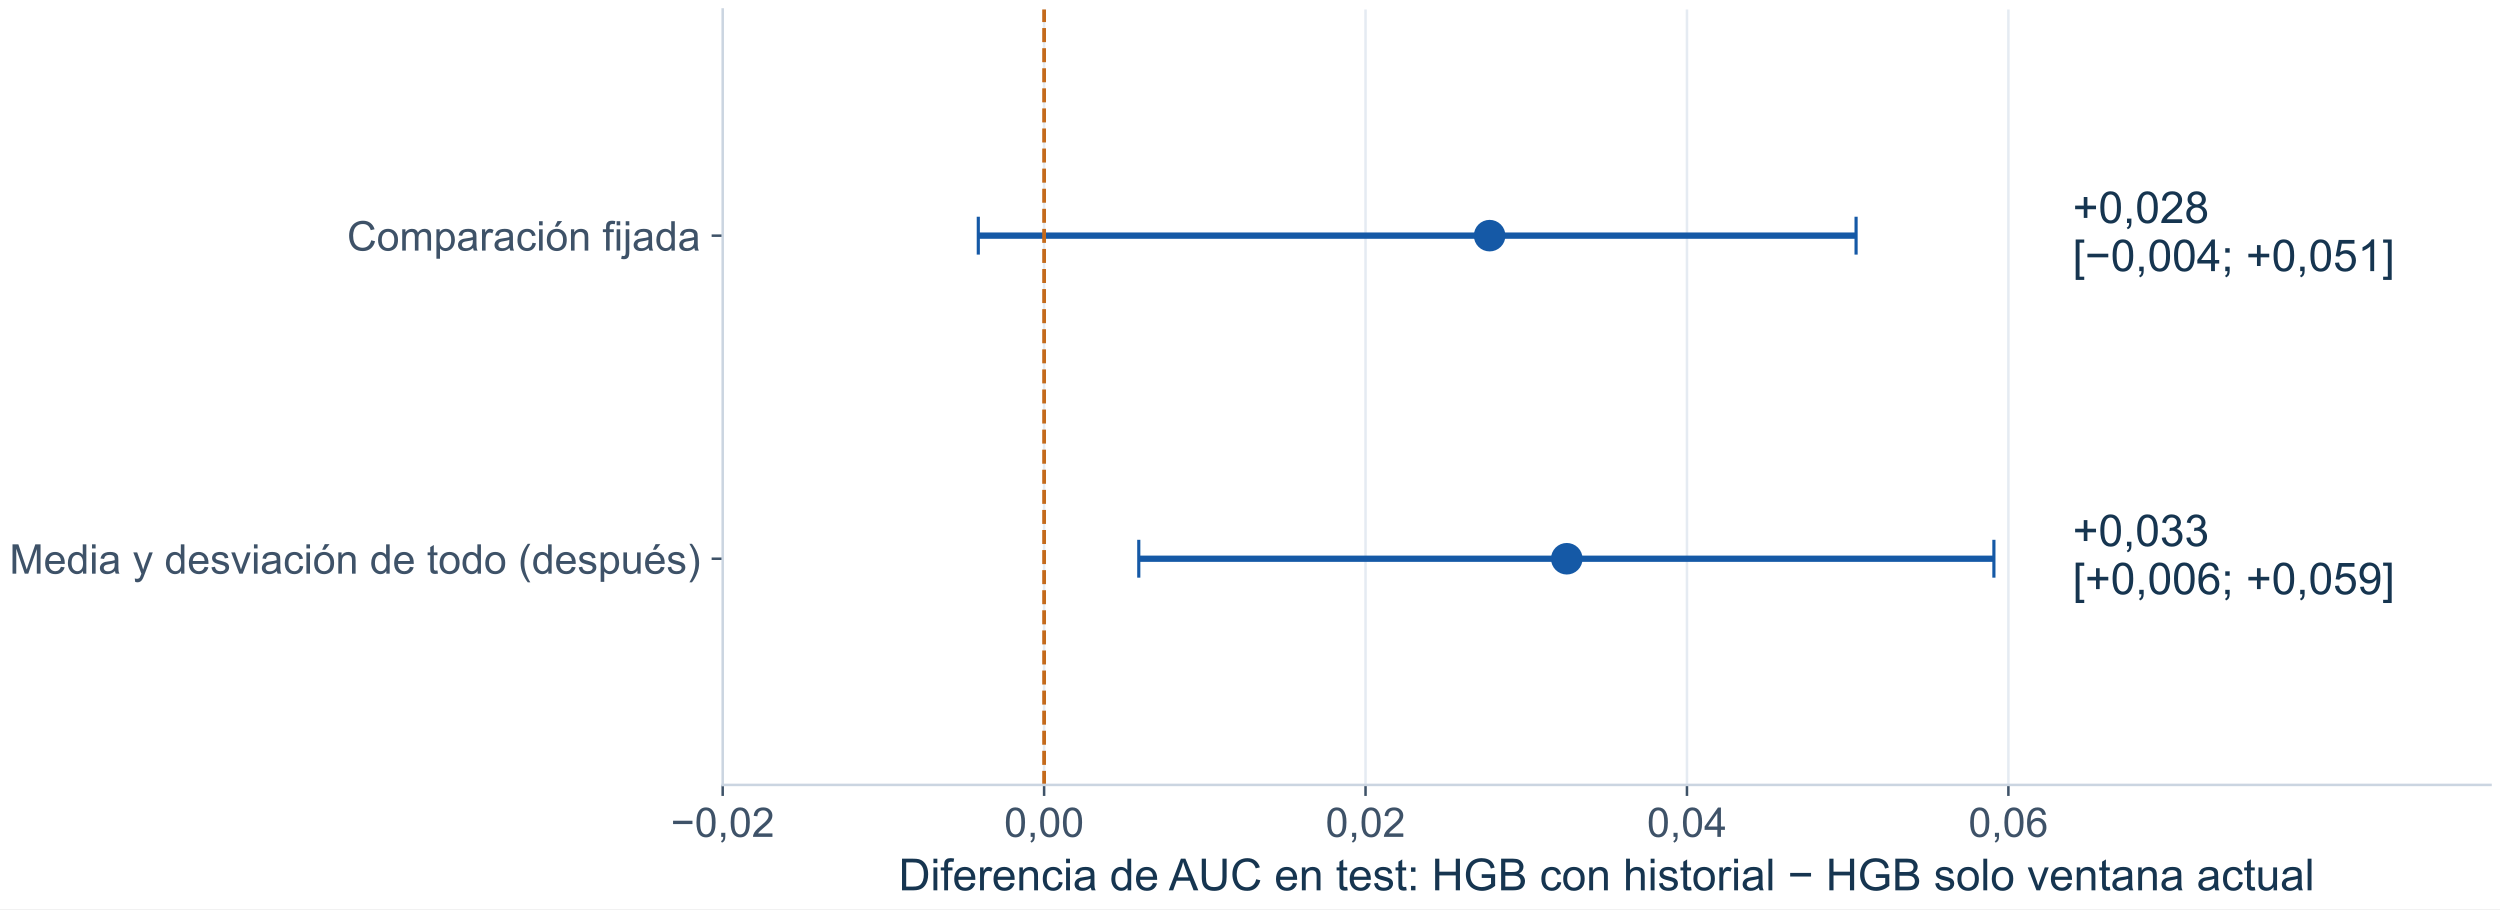
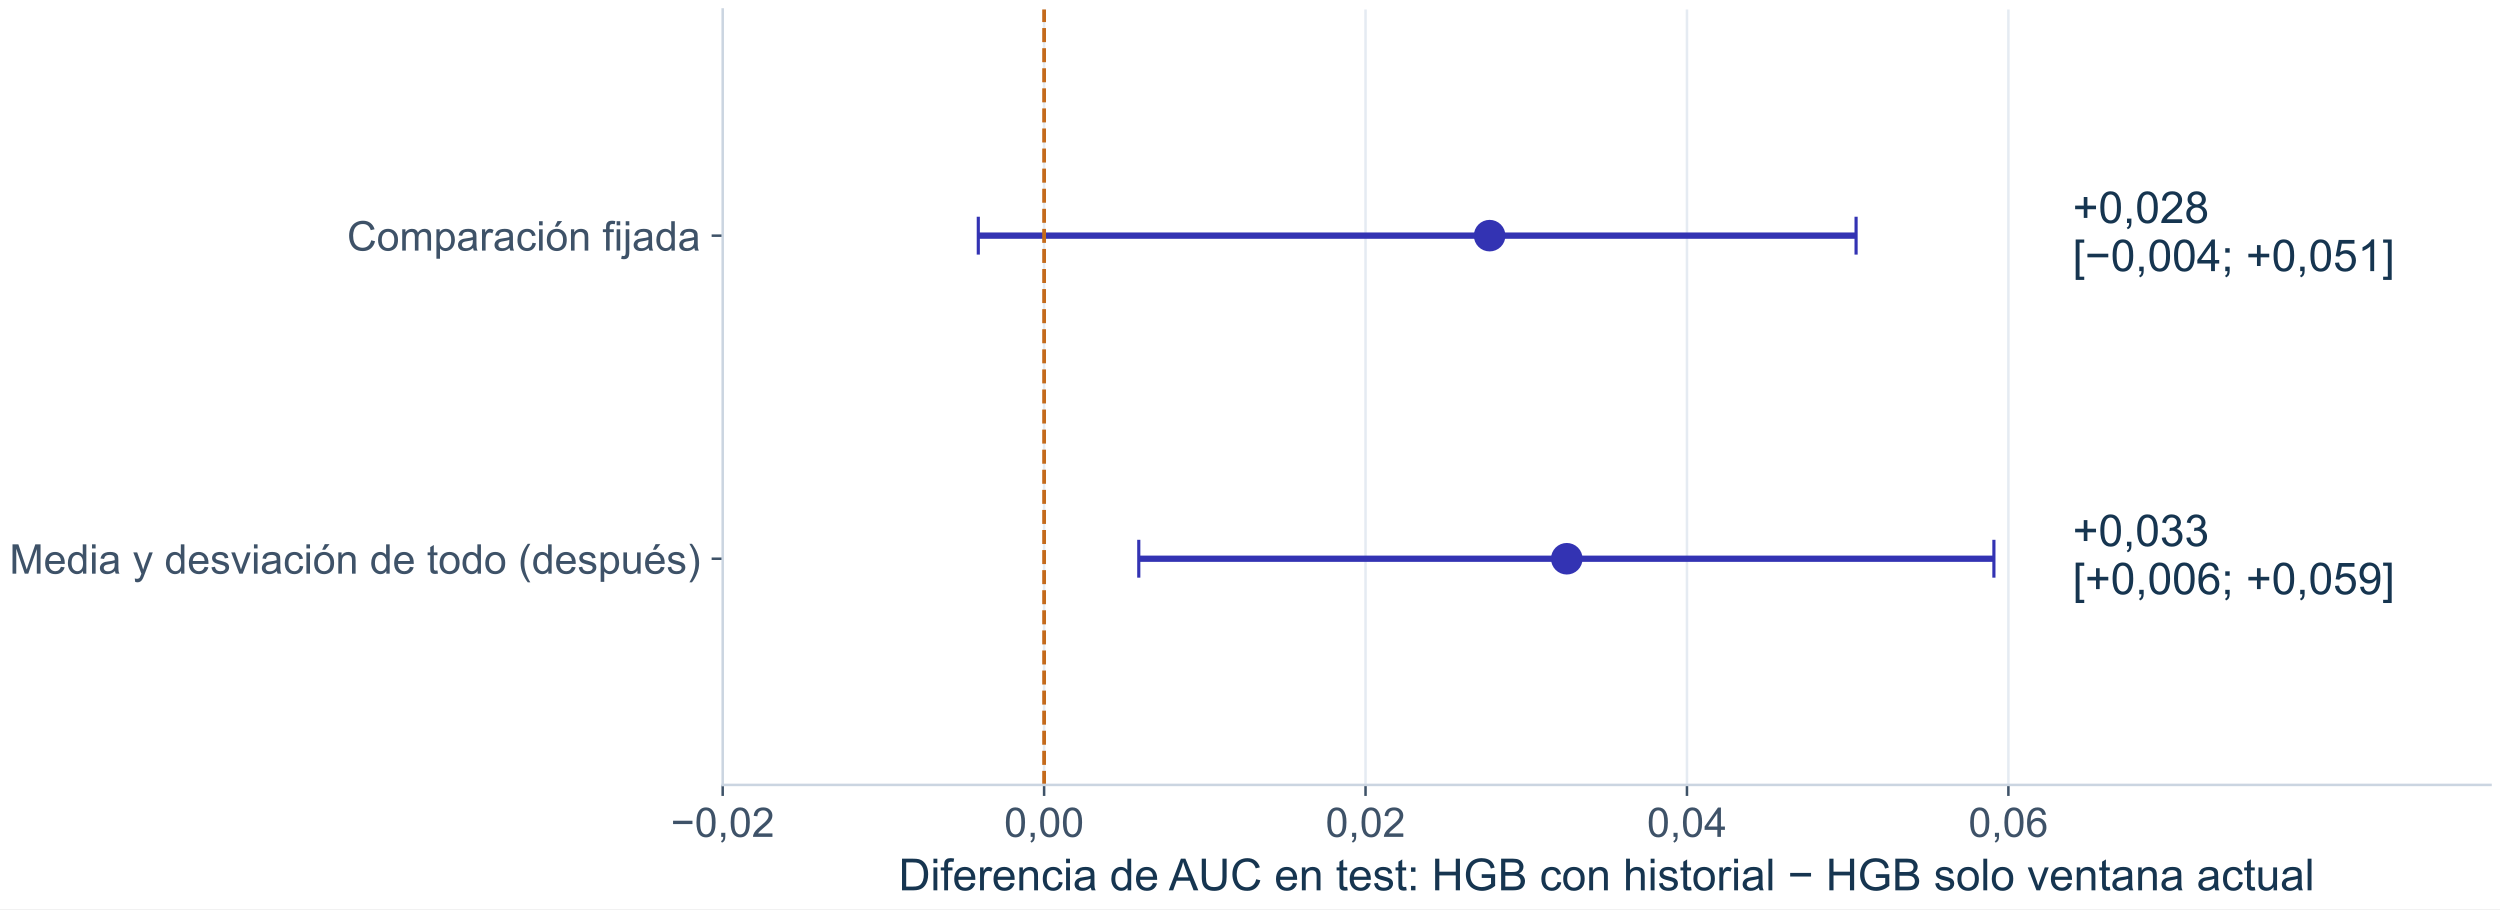
<svg xmlns="http://www.w3.org/2000/svg" xmlns:xlink="http://www.w3.org/1999/xlink" width="792pt" height="288pt" viewBox="0 0 792 288" version="1.1">
  <defs>
    <style type="text/css">*{stroke-linejoin: round; stroke-linecap: butt}</style>
  </defs>
  <g id="figure_1">
    <g id="patch_1">
      <path d="M 0 288  L 792 288  L 792 0  L 0 0  z " style="fill: #ffffff" />
    </g>
    <g id="axes_1">
      <g id="patch_2">
        <path d="M 228.947 248.661  L 789 248.661  L 789 3  L 228.947 3  z " style="fill: #ffffff" />
      </g>
      <g id="matplotlib.axis_1">
        <g id="xtick_1">
          <g id="line2d_1">
-             <path d="M 228.947 248.661  L 228.947 3  " clip-path="url(#p6adef23f47)" style="fill: none; stroke: #e5ebf2; stroke-width: 0.8; stroke-linecap: square" />
+             <path d="M 228.947 248.661  L 228.947 3  " clip-path="url(#pc655a74609)" style="fill: none; stroke: #e5ebf2; stroke-width: 0.8; stroke-linecap: square" />
          </g>
          <g id="line2d_2">
            <defs>
-               <path id="mb007b97bc9" d="M 0 0  L 0 3.5  " style="stroke: #3e5268; stroke-width: 0.8" />
+               <path id="m4b68ebb70e" d="M 0 0  L 0 3.5  " style="stroke: #3e5268; stroke-width: 0.8" />
            </defs>
            <g>
-               <use xlink:href="#mb007b97bc9" x="228.947" y="248.661" style="fill: #3e5268; stroke: #3e5268; stroke-width: 0.8" />
+               <use xlink:href="#m4b68ebb70e" x="228.947" y="248.661" style="fill: #3e5268; stroke: #3e5268; stroke-width: 0.8" />
            </g>
          </g>
          <g id="text_1">
            <g style="fill: #3e5268" transform="translate(212.5006 265.1252) scale(0.13 -0.13)">
              <defs>
                <path id="ArialMT-ed" d="M 3381 1997  L 356 1997  L 356 2522  L 3381 2522  L 3381 1997  z " transform="scale(0.015625)" />
                <path id="ArialMT-13" d="M 266 2259  Q 266 3072 433 3567  Q 600 4063 929 4331  Q 1259 4600 1759 4600  Q 2128 4600 2406 4451  Q 2684 4303 2865 4023  Q 3047 3744 3150 3342  Q 3253 2941 3253 2259  Q 3253 1453 3087 958  Q 2922 463 2592 192  Q 2263 -78 1759 -78  Q 1097 -78 719 397  Q 266 969 266 2259  z M 844 2259  Q 844 1131 1108 757  Q 1372 384 1759 384  Q 2147 384 2411 759  Q 2675 1134 2675 2259  Q 2675 3391 2411 3762  Q 2147 4134 1753 4134  Q 1366 4134 1134 3806  Q 844 3388 844 2259  z " transform="scale(0.015625)" />
                <path id="ArialMT-f" d="M 569 0  L 569 641  L 1209 641  L 1209 0  Q 1209 -353 1084 -570  Q 959 -788 688 -906  L 531 -666  Q 709 -588 793 -436  Q 878 -284 888 0  L 569 0  z " transform="scale(0.015625)" />
                <path id="ArialMT-15" d="M 3222 541  L 3222 0  L 194 0  Q 188 203 259 391  Q 375 700 629 1000  Q 884 1300 1366 1694  Q 2113 2306 2375 2664  Q 2638 3022 2638 3341  Q 2638 3675 2398 3904  Q 2159 4134 1775 4134  Q 1369 4134 1125 3890  Q 881 3647 878 3216  L 300 3275  Q 359 3922 746 4261  Q 1134 4600 1788 4600  Q 2447 4600 2831 4234  Q 3216 3869 3216 3328  Q 3216 3053 3103 2787  Q 2991 2522 2730 2228  Q 2469 1934 1863 1422  Q 1356 997 1212 845  Q 1069 694 975 541  L 3222 541  z " transform="scale(0.015625)" />
              </defs>
              <use xlink:href="#ArialMT-ed" />
              <use xlink:href="#ArialMT-13" transform="translate(58.40625 0)" />
              <use xlink:href="#ArialMT-f" transform="translate(114.0156 0)" />
              <use xlink:href="#ArialMT-13" transform="translate(141.7969 0)" />
              <use xlink:href="#ArialMT-15" transform="translate(197.4062 0)" />
            </g>
          </g>
        </g>
        <g id="xtick_2">
          <g id="line2d_3">
-             <path d="M 330.774 248.661  L 330.774 3  " clip-path="url(#p6adef23f47)" style="fill: none; stroke: #e5ebf2; stroke-width: 0.8; stroke-linecap: square" />
+             <path d="M 330.774 248.661  L 330.774 3  " clip-path="url(#pc655a74609)" style="fill: none; stroke: #e5ebf2; stroke-width: 0.8; stroke-linecap: square" />
          </g>
          <g id="line2d_4">
            <g>
-               <use xlink:href="#mb007b97bc9" x="330.774" y="248.661" style="fill: #3e5268; stroke: #3e5268; stroke-width: 0.8" />
+               <use xlink:href="#m4b68ebb70e" x="330.774" y="248.661" style="fill: #3e5268; stroke: #3e5268; stroke-width: 0.8" />
            </g>
          </g>
          <g id="text_2">
            <g style="fill: #3e5268" transform="translate(318.1249 265.1252) scale(0.13 -0.13)">
              <use xlink:href="#ArialMT-13" />
              <use xlink:href="#ArialMT-f" transform="translate(55.60938 0)" />
              <use xlink:href="#ArialMT-13" transform="translate(83.39062 0)" />
              <use xlink:href="#ArialMT-13" transform="translate(139 0)" />
            </g>
          </g>
        </g>
        <g id="xtick_3">
          <g id="line2d_5">
-             <path d="M 432.602 248.661  L 432.602 3  " clip-path="url(#p6adef23f47)" style="fill: none; stroke: #e5ebf2; stroke-width: 0.8; stroke-linecap: square" />
+             <path d="M 432.602 248.661  L 432.602 3  " clip-path="url(#pc655a74609)" style="fill: none; stroke: #e5ebf2; stroke-width: 0.8; stroke-linecap: square" />
          </g>
          <g id="line2d_6">
            <g>
-               <use xlink:href="#mb007b97bc9" x="432.602" y="248.661" style="fill: #3e5268; stroke: #3e5268; stroke-width: 0.8" />
+               <use xlink:href="#m4b68ebb70e" x="432.602" y="248.661" style="fill: #3e5268; stroke: #3e5268; stroke-width: 0.8" />
            </g>
          </g>
          <g id="text_3">
            <g style="fill: #3e5268" transform="translate(419.9527 265.1252) scale(0.13 -0.13)">
              <use xlink:href="#ArialMT-13" />
              <use xlink:href="#ArialMT-f" transform="translate(55.60938 0)" />
              <use xlink:href="#ArialMT-13" transform="translate(83.39062 0)" />
              <use xlink:href="#ArialMT-15" transform="translate(139 0)" />
            </g>
          </g>
        </g>
        <g id="xtick_4">
          <g id="line2d_7">
-             <path d="M 534.43 248.661  L 534.43 3  " clip-path="url(#p6adef23f47)" style="fill: none; stroke: #e5ebf2; stroke-width: 0.8; stroke-linecap: square" />
+             <path d="M 534.43 248.661  L 534.43 3  " clip-path="url(#pc655a74609)" style="fill: none; stroke: #e5ebf2; stroke-width: 0.8; stroke-linecap: square" />
          </g>
          <g id="line2d_8">
            <g>
-               <use xlink:href="#mb007b97bc9" x="534.43" y="248.661" style="fill: #3e5268; stroke: #3e5268; stroke-width: 0.8" />
+               <use xlink:href="#m4b68ebb70e" x="534.43" y="248.661" style="fill: #3e5268; stroke: #3e5268; stroke-width: 0.8" />
            </g>
          </g>
          <g id="text_4">
            <g style="fill: #3e5268" transform="translate(521.7806 265.1252) scale(0.13 -0.13)">
              <defs>
                <path id="ArialMT-17" d="M 2069 0  L 2069 1097  L 81 1097  L 81 1613  L 2172 4581  L 2631 4581  L 2631 1613  L 3250 1613  L 3250 1097  L 2631 1097  L 2631 0  L 2069 0  z M 2069 1613  L 2069 3678  L 634 1613  L 2069 1613  z " transform="scale(0.015625)" />
              </defs>
              <use xlink:href="#ArialMT-13" />
              <use xlink:href="#ArialMT-f" transform="translate(55.60938 0)" />
              <use xlink:href="#ArialMT-13" transform="translate(83.39062 0)" />
              <use xlink:href="#ArialMT-17" transform="translate(139 0)" />
            </g>
          </g>
        </g>
        <g id="xtick_5">
          <g id="line2d_9">
-             <path d="M 636.258 248.661  L 636.258 3  " clip-path="url(#p6adef23f47)" style="fill: none; stroke: #e5ebf2; stroke-width: 0.8; stroke-linecap: square" />
+             <path d="M 636.258 248.661  L 636.258 3  " clip-path="url(#pc655a74609)" style="fill: none; stroke: #e5ebf2; stroke-width: 0.8; stroke-linecap: square" />
          </g>
          <g id="line2d_10">
            <g>
-               <use xlink:href="#mb007b97bc9" x="636.258" y="248.661" style="fill: #3e5268; stroke: #3e5268; stroke-width: 0.8" />
+               <use xlink:href="#m4b68ebb70e" x="636.258" y="248.661" style="fill: #3e5268; stroke: #3e5268; stroke-width: 0.8" />
            </g>
          </g>
          <g id="text_5">
            <g style="fill: #3e5268" transform="translate(623.6084 265.1252) scale(0.13 -0.13)">
              <defs>
                <path id="ArialMT-19" d="M 3184 3459  L 2625 3416  Q 2550 3747 2413 3897  Q 2184 4138 1850 4138  Q 1581 4138 1378 3988  Q 1113 3794 959 3422  Q 806 3050 800 2363  Q 1003 2672 1297 2822  Q 1591 2972 1913 2972  Q 2475 2972 2870 2558  Q 3266 2144 3266 1488  Q 3266 1056 3080 686  Q 2894 316 2569 119  Q 2244 -78 1831 -78  Q 1128 -78 684 439  Q 241 956 241 2144  Q 241 3472 731 4075  Q 1159 4600 1884 4600  Q 2425 4600 2770 4297  Q 3116 3994 3184 3459  z M 888 1484  Q 888 1194 1011 928  Q 1134 663 1356 523  Q 1578 384 1822 384  Q 2178 384 2434 671  Q 2691 959 2691 1453  Q 2691 1928 2437 2201  Q 2184 2475 1800 2475  Q 1419 2475 1153 2201  Q 888 1928 888 1484  z " transform="scale(0.015625)" />
              </defs>
              <use xlink:href="#ArialMT-13" />
              <use xlink:href="#ArialMT-f" transform="translate(55.60938 0)" />
              <use xlink:href="#ArialMT-13" transform="translate(83.39062 0)" />
              <use xlink:href="#ArialMT-19" transform="translate(139 0)" />
            </g>
          </g>
        </g>
        <g id="text_6">
          <g style="fill: #163550" transform="translate(284.6757 282.0535) scale(0.14 -0.14)">
            <defs>
              <path id="ArialMT-27" d="M 494 0  L 494 4581  L 2072 4581  Q 2606 4581 2888 4516  Q 3281 4425 3559 4188  Q 3922 3881 4101 3404  Q 4281 2928 4281 2316  Q 4281 1794 4159 1391  Q 4038 988 3847 723  Q 3656 459 3429 307  Q 3203 156 2883 78  Q 2563 0 2147 0  L 494 0  z M 1100 541  L 2078 541  Q 2531 541 2789 625  Q 3047 709 3200 863  Q 3416 1078 3536 1442  Q 3656 1806 3656 2325  Q 3656 3044 3420 3430  Q 3184 3816 2847 3947  Q 2603 4041 2063 4041  L 1100 4041  L 1100 541  z " transform="scale(0.015625)" />
              <path id="ArialMT-4c" d="M 425 3934  L 425 4581  L 988 4581  L 988 3934  L 425 3934  z M 425 0  L 425 3319  L 988 3319  L 988 0  L 425 0  z " transform="scale(0.015625)" />
              <path id="ArialMT-49" d="M 556 0  L 556 2881  L 59 2881  L 59 3319  L 556 3319  L 556 3672  Q 556 4006 616 4169  Q 697 4388 901 4523  Q 1106 4659 1475 4659  Q 1713 4659 2000 4603  L 1916 4113  Q 1741 4144 1584 4144  Q 1328 4144 1222 4034  Q 1116 3925 1116 3625  L 1116 3319  L 1763 3319  L 1763 2881  L 1116 2881  L 1116 0  L 556 0  z " transform="scale(0.015625)" />
              <path id="ArialMT-48" d="M 2694 1069  L 3275 997  Q 3138 488 2766 206  Q 2394 -75 1816 -75  Q 1088 -75 661 373  Q 234 822 234 1631  Q 234 2469 665 2931  Q 1097 3394 1784 3394  Q 2450 3394 2872 2941  Q 3294 2488 3294 1666  Q 3294 1616 3291 1516  L 816 1516  Q 847 969 1125 678  Q 1403 388 1819 388  Q 2128 388 2347 550  Q 2566 713 2694 1069  z M 847 1978  L 2700 1978  Q 2663 2397 2488 2606  Q 2219 2931 1791 2931  Q 1403 2931 1139 2672  Q 875 2413 847 1978  z " transform="scale(0.015625)" />
              <path id="ArialMT-55" d="M 416 0  L 416 3319  L 922 3319  L 922 2816  Q 1116 3169 1280 3281  Q 1444 3394 1641 3394  Q 1925 3394 2219 3213  L 2025 2691  Q 1819 2813 1613 2813  Q 1428 2813 1281 2702  Q 1134 2591 1072 2394  Q 978 2094 978 1738  L 978 0  L 416 0  z " transform="scale(0.015625)" />
              <path id="ArialMT-51" d="M 422 0  L 422 3319  L 928 3319  L 928 2847  Q 1294 3394 1984 3394  Q 2284 3394 2536 3286  Q 2788 3178 2913 3003  Q 3038 2828 3088 2588  Q 3119 2431 3119 2041  L 3119 0  L 2556 0  L 2556 2019  Q 2556 2363 2490 2533  Q 2425 2703 2258 2804  Q 2091 2906 1866 2906  Q 1506 2906 1245 2678  Q 984 2450 984 1813  L 984 0  L 422 0  z " transform="scale(0.015625)" />
              <path id="ArialMT-46" d="M 2588 1216  L 3141 1144  Q 3050 572 2676 248  Q 2303 -75 1759 -75  Q 1078 -75 664 370  Q 250 816 250 1647  Q 250 2184 428 2587  Q 606 2991 970 3192  Q 1334 3394 1763 3394  Q 2303 3394 2647 3120  Q 2991 2847 3088 2344  L 2541 2259  Q 2463 2594 2264 2762  Q 2066 2931 1784 2931  Q 1359 2931 1093 2626  Q 828 2322 828 1663  Q 828 994 1084 691  Q 1341 388 1753 388  Q 2084 388 2306 591  Q 2528 794 2588 1216  z " transform="scale(0.015625)" />
              <path id="ArialMT-44" d="M 2588 409  Q 2275 144 1986 34  Q 1697 -75 1366 -75  Q 819 -75 525 192  Q 231 459 231 875  Q 231 1119 342 1320  Q 453 1522 633 1644  Q 813 1766 1038 1828  Q 1203 1872 1538 1913  Q 2219 1994 2541 2106  Q 2544 2222 2544 2253  Q 2544 2597 2384 2738  Q 2169 2928 1744 2928  Q 1347 2928 1158 2789  Q 969 2650 878 2297  L 328 2372  Q 403 2725 575 2942  Q 747 3159 1072 3276  Q 1397 3394 1825 3394  Q 2250 3394 2515 3294  Q 2781 3194 2906 3042  Q 3031 2891 3081 2659  Q 3109 2516 3109 2141  L 3109 1391  Q 3109 606 3145 398  Q 3181 191 3288 0  L 2700 0  Q 2613 175 2588 409  z M 2541 1666  Q 2234 1541 1622 1453  Q 1275 1403 1131 1340  Q 988 1278 909 1158  Q 831 1038 831 891  Q 831 666 1001 516  Q 1172 366 1500 366  Q 1825 366 2078 508  Q 2331 650 2450 897  Q 2541 1088 2541 1459  L 2541 1666  z " transform="scale(0.015625)" />
              <path id="ArialMT-3" transform="scale(0.015625)" />
              <path id="ArialMT-47" d="M 2575 0  L 2575 419  Q 2259 -75 1647 -75  Q 1250 -75 917 144  Q 584 363 401 755  Q 219 1147 219 1656  Q 219 2153 384 2558  Q 550 2963 881 3178  Q 1213 3394 1622 3394  Q 1922 3394 2156 3267  Q 2391 3141 2538 2938  L 2538 4581  L 3097 4581  L 3097 0  L 2575 0  z M 797 1656  Q 797 1019 1065 703  Q 1334 388 1700 388  Q 2069 388 2326 689  Q 2584 991 2584 1609  Q 2584 2291 2321 2609  Q 2059 2928 1675 2928  Q 1300 2928 1048 2622  Q 797 2316 797 1656  z " transform="scale(0.015625)" />
              <path id="ArialMT-24" d="M -9 0  L 1750 4581  L 2403 4581  L 4278 0  L 3588 0  L 3053 1388  L 1138 1388  L 634 0  L -9 0  z M 1313 1881  L 2866 1881  L 2388 3150  Q 2169 3728 2063 4100  Q 1975 3659 1816 3225  L 1313 1881  z " transform="scale(0.015625)" />
              <path id="ArialMT-38" d="M 3500 4581  L 4106 4581  L 4106 1934  Q 4106 1244 3950 837  Q 3794 431 3386 176  Q 2978 -78 2316 -78  Q 1672 -78 1262 144  Q 853 366 678 786  Q 503 1206 503 1934  L 503 4581  L 1109 4581  L 1109 1938  Q 1109 1341 1220 1058  Q 1331 775 1601 622  Q 1872 469 2263 469  Q 2931 469 3215 772  Q 3500 1075 3500 1938  L 3500 4581  z " transform="scale(0.015625)" />
              <path id="ArialMT-26" d="M 3763 1606  L 4369 1453  Q 4178 706 3683 314  Q 3188 -78 2472 -78  Q 1731 -78 1267 223  Q 803 525 561 1097  Q 319 1669 319 2325  Q 319 3041 592 3573  Q 866 4106 1370 4382  Q 1875 4659 2481 4659  Q 3169 4659 3637 4309  Q 4106 3959 4291 3325  L 3694 3184  Q 3534 3684 3231 3912  Q 2928 4141 2469 4141  Q 1941 4141 1586 3887  Q 1231 3634 1087 3207  Q 944 2781 944 2328  Q 944 1744 1114 1308  Q 1284 872 1643 656  Q 2003 441 2422 441  Q 2931 441 3284 734  Q 3638 1028 3763 1606  z " transform="scale(0.015625)" />
              <path id="ArialMT-57" d="M 1650 503  L 1731 6  Q 1494 -44 1306 -44  Q 1000 -44 831 53  Q 663 150 594 308  Q 525 466 525 972  L 525 2881  L 113 2881  L 113 3319  L 525 3319  L 525 4141  L 1084 4478  L 1084 3319  L 1650 3319  L 1650 2881  L 1084 2881  L 1084 941  Q 1084 700 1114 631  Q 1144 563 1211 522  Q 1278 481 1403 481  Q 1497 481 1650 503  z " transform="scale(0.015625)" />
              <path id="ArialMT-56" d="M 197 991  L 753 1078  Q 800 744 1014 566  Q 1228 388 1613 388  Q 2000 388 2187 545  Q 2375 703 2375 916  Q 2375 1106 2209 1216  Q 2094 1291 1634 1406  Q 1016 1563 777 1677  Q 538 1791 414 1992  Q 291 2194 291 2438  Q 291 2659 392 2848  Q 494 3038 669 3163  Q 800 3259 1026 3326  Q 1253 3394 1513 3394  Q 1903 3394 2198 3281  Q 2494 3169 2634 2976  Q 2775 2784 2828 2463  L 2278 2388  Q 2241 2644 2061 2787  Q 1881 2931 1553 2931  Q 1166 2931 1000 2803  Q 834 2675 834 2503  Q 834 2394 903 2306  Q 972 2216 1119 2156  Q 1203 2125 1616 2013  Q 2213 1853 2448 1751  Q 2684 1650 2818 1456  Q 2953 1263 2953 975  Q 2953 694 2789 445  Q 2625 197 2315 61  Q 2006 -75 1616 -75  Q 969 -75 630 194  Q 291 463 197 991  z " transform="scale(0.015625)" />
              <path id="ArialMT-1d" d="M 578 2678  L 578 3319  L 1219 3319  L 1219 2678  L 578 2678  z M 578 0  L 578 641  L 1219 641  L 1219 0  L 578 0  z " transform="scale(0.015625)" />
              <path id="ArialMT-2b" d="M 513 0  L 513 4581  L 1119 4581  L 1119 2700  L 3500 2700  L 3500 4581  L 4106 4581  L 4106 0  L 3500 0  L 3500 2159  L 1119 2159  L 1119 0  L 513 0  z " transform="scale(0.015625)" />
              <path id="ArialMT-2a" d="M 2638 1797  L 2638 2334  L 4578 2338  L 4578 638  Q 4131 281 3656 101  Q 3181 -78 2681 -78  Q 2006 -78 1454 211  Q 903 500 622 1047  Q 341 1594 341 2269  Q 341 2938 620 3517  Q 900 4097 1425 4378  Q 1950 4659 2634 4659  Q 3131 4659 3532 4498  Q 3934 4338 4162 4050  Q 4391 3763 4509 3300  L 3963 3150  Q 3859 3500 3706 3700  Q 3553 3900 3268 4020  Q 2984 4141 2638 4141  Q 2222 4141 1919 4014  Q 1616 3888 1430 3681  Q 1244 3475 1141 3228  Q 966 2803 966 2306  Q 966 1694 1177 1281  Q 1388 869 1791 669  Q 2194 469 2647 469  Q 3041 469 3416 620  Q 3791 772 3984 944  L 3984 1797  L 2638 1797  z " transform="scale(0.015625)" />
              <path id="ArialMT-25" d="M 469 0  L 469 4581  L 2188 4581  Q 2713 4581 3030 4442  Q 3347 4303 3526 4014  Q 3706 3725 3706 3409  Q 3706 3116 3547 2856  Q 3388 2597 3066 2438  Q 3481 2316 3704 2022  Q 3928 1728 3928 1328  Q 3928 1006 3792 729  Q 3656 453 3456 303  Q 3256 153 2954 76  Q 2653 0 2216 0  L 469 0  z M 1075 2656  L 2066 2656  Q 2469 2656 2644 2709  Q 2875 2778 2992 2937  Q 3109 3097 3109 3338  Q 3109 3566 3000 3739  Q 2891 3913 2687 3977  Q 2484 4041 1991 4041  L 1075 4041  L 1075 2656  z M 1075 541  L 2216 541  Q 2509 541 2628 563  Q 2838 600 2978 687  Q 3119 775 3209 942  Q 3300 1109 3300 1328  Q 3300 1584 3169 1773  Q 3038 1963 2805 2039  Q 2572 2116 2134 2116  L 1075 2116  L 1075 541  z " transform="scale(0.015625)" />
              <path id="ArialMT-52" d="M 213 1659  Q 213 2581 725 3025  Q 1153 3394 1769 3394  Q 2453 3394 2887 2945  Q 3322 2497 3322 1706  Q 3322 1066 3130 698  Q 2938 331 2570 128  Q 2203 -75 1769 -75  Q 1072 -75 642 372  Q 213 819 213 1659  z M 791 1659  Q 791 1022 1069 705  Q 1347 388 1769 388  Q 2188 388 2466 706  Q 2744 1025 2744 1678  Q 2744 2294 2464 2611  Q 2184 2928 1769 2928  Q 1347 2928 1069 2612  Q 791 2297 791 1659  z " transform="scale(0.015625)" />
              <path id="ArialMT-4b" d="M 422 0  L 422 4581  L 984 4581  L 984 2938  Q 1378 3394 1978 3394  Q 2347 3394 2619 3248  Q 2891 3103 3008 2847  Q 3125 2591 3125 2103  L 3125 0  L 2563 0  L 2563 2103  Q 2563 2525 2380 2717  Q 2197 2909 1863 2909  Q 1613 2909 1392 2779  Q 1172 2650 1078 2428  Q 984 2206 984 1816  L 984 0  L 422 0  z " transform="scale(0.015625)" />
              <path id="ArialMT-4f" d="M 409 0  L 409 4581  L 972 4581  L 972 0  L 409 0  z " transform="scale(0.015625)" />
              <path id="ArialMT-59" d="M 1344 0  L 81 3319  L 675 3319  L 1388 1331  Q 1503 1009 1600 663  Q 1675 925 1809 1294  L 2547 3319  L 3125 3319  L 1869 0  L 1344 0  z " transform="scale(0.015625)" />
              <path id="ArialMT-58" d="M 2597 0  L 2597 488  Q 2209 -75 1544 -75  Q 1250 -75 995 37  Q 741 150 617 320  Q 494 491 444 738  Q 409 903 409 1263  L 409 3319  L 972 3319  L 972 1478  Q 972 1038 1006 884  Q 1059 663 1231 536  Q 1403 409 1656 409  Q 1909 409 2131 539  Q 2353 669 2445 892  Q 2538 1116 2538 1541  L 2538 3319  L 3100 3319  L 3100 0  L 2597 0  z " transform="scale(0.015625)" />
            </defs>
            <use xlink:href="#ArialMT-27" />
            <use xlink:href="#ArialMT-4c" transform="translate(72.21875 0)" />
            <use xlink:href="#ArialMT-49" transform="translate(94.4375 0)" />
            <use xlink:href="#ArialMT-48" transform="translate(122.2188 0)" />
            <use xlink:href="#ArialMT-55" transform="translate(177.8281 0)" />
            <use xlink:href="#ArialMT-48" transform="translate(211.125 0)" />
            <use xlink:href="#ArialMT-51" transform="translate(266.7344 0)" />
            <use xlink:href="#ArialMT-46" transform="translate(322.3438 0)" />
            <use xlink:href="#ArialMT-4c" transform="translate(372.3438 0)" />
            <use xlink:href="#ArialMT-44" transform="translate(394.5625 0)" />
            <use xlink:href="#ArialMT-3" transform="translate(450.1719 0)" />
            <use xlink:href="#ArialMT-47" transform="translate(477.9531 0)" />
            <use xlink:href="#ArialMT-48" transform="translate(533.5625 0)" />
            <use xlink:href="#ArialMT-3" transform="translate(589.1719 0)" />
            <use xlink:href="#ArialMT-24" transform="translate(611.4375 0)" />
            <use xlink:href="#ArialMT-38" transform="translate(678.1406 0)" />
            <use xlink:href="#ArialMT-26" transform="translate(750.3594 0)" />
            <use xlink:href="#ArialMT-3" transform="translate(822.5781 0)" />
            <use xlink:href="#ArialMT-48" transform="translate(850.3594 0)" />
            <use xlink:href="#ArialMT-51" transform="translate(905.9688 0)" />
            <use xlink:href="#ArialMT-3" transform="translate(961.5781 0)" />
            <use xlink:href="#ArialMT-57" transform="translate(989.3594 0)" />
            <use xlink:href="#ArialMT-48" transform="translate(1017.141 0)" />
            <use xlink:href="#ArialMT-56" transform="translate(1072.75 0)" />
            <use xlink:href="#ArialMT-57" transform="translate(1122.75 0)" />
            <use xlink:href="#ArialMT-1d" transform="translate(1150.531 0)" />
            <use xlink:href="#ArialMT-3" transform="translate(1178.312 0)" />
            <use xlink:href="#ArialMT-2b" transform="translate(1206.094 0)" />
            <use xlink:href="#ArialMT-2a" transform="translate(1278.312 0)" />
            <use xlink:href="#ArialMT-25" transform="translate(1356.094 0)" />
            <use xlink:href="#ArialMT-3" transform="translate(1422.797 0)" />
            <use xlink:href="#ArialMT-46" transform="translate(1450.578 0)" />
            <use xlink:href="#ArialMT-52" transform="translate(1500.578 0)" />
            <use xlink:href="#ArialMT-51" transform="translate(1556.188 0)" />
            <use xlink:href="#ArialMT-3" transform="translate(1611.797 0)" />
            <use xlink:href="#ArialMT-4b" transform="translate(1639.578 0)" />
            <use xlink:href="#ArialMT-4c" transform="translate(1695.188 0)" />
            <use xlink:href="#ArialMT-56" transform="translate(1717.406 0)" />
            <use xlink:href="#ArialMT-57" transform="translate(1767.406 0)" />
            <use xlink:href="#ArialMT-52" transform="translate(1795.188 0)" />
            <use xlink:href="#ArialMT-55" transform="translate(1850.797 0)" />
            <use xlink:href="#ArialMT-4c" transform="translate(1884.094 0)" />
            <use xlink:href="#ArialMT-44" transform="translate(1906.312 0)" />
            <use xlink:href="#ArialMT-4f" transform="translate(1961.922 0)" />
            <use xlink:href="#ArialMT-3" transform="translate(1984.141 0)" />
            <use xlink:href="#ArialMT-ed" transform="translate(2011.922 0)" />
            <use xlink:href="#ArialMT-3" transform="translate(2070.328 0)" />
            <use xlink:href="#ArialMT-2b" transform="translate(2098.109 0)" />
            <use xlink:href="#ArialMT-2a" transform="translate(2170.328 0)" />
            <use xlink:href="#ArialMT-25" transform="translate(2248.109 0)" />
            <use xlink:href="#ArialMT-3" transform="translate(2314.812 0)" />
            <use xlink:href="#ArialMT-56" transform="translate(2342.594 0)" />
            <use xlink:href="#ArialMT-52" transform="translate(2392.594 0)" />
            <use xlink:href="#ArialMT-4f" transform="translate(2448.203 0)" />
            <use xlink:href="#ArialMT-52" transform="translate(2470.422 0)" />
            <use xlink:href="#ArialMT-3" transform="translate(2526.031 0)" />
            <use xlink:href="#ArialMT-59" transform="translate(2553.812 0)" />
            <use xlink:href="#ArialMT-48" transform="translate(2603.812 0)" />
            <use xlink:href="#ArialMT-51" transform="translate(2659.422 0)" />
            <use xlink:href="#ArialMT-57" transform="translate(2715.031 0)" />
            <use xlink:href="#ArialMT-44" transform="translate(2742.812 0)" />
            <use xlink:href="#ArialMT-51" transform="translate(2798.422 0)" />
            <use xlink:href="#ArialMT-44" transform="translate(2854.031 0)" />
            <use xlink:href="#ArialMT-3" transform="translate(2909.641 0)" />
            <use xlink:href="#ArialMT-44" transform="translate(2937.422 0)" />
            <use xlink:href="#ArialMT-46" transform="translate(2993.031 0)" />
            <use xlink:href="#ArialMT-57" transform="translate(3043.031 0)" />
            <use xlink:href="#ArialMT-58" transform="translate(3070.812 0)" />
            <use xlink:href="#ArialMT-44" transform="translate(3126.422 0)" />
            <use xlink:href="#ArialMT-4f" transform="translate(3182.031 0)" />
          </g>
        </g>
      </g>
      <g id="matplotlib.axis_2">
        <g id="ytick_1">
          <g id="line2d_11">
            <defs>
-               <path id="mfc09fecd3b" d="M 0 0  L -3.5 0  " style="stroke: #3e5268; stroke-width: 0.8" />
+               <path id="mc8bfa62307" d="M 0 0  L -3.5 0  " style="stroke: #3e5268; stroke-width: 0.8" />
            </defs>
            <g>
-               <use xlink:href="#mfc09fecd3b" x="228.947" y="74.651" style="fill: #3e5268; stroke: #3e5268; stroke-width: 0.8" />
+               <use xlink:href="#mc8bfa62307" x="228.947" y="74.651" style="fill: #3e5268; stroke: #3e5268; stroke-width: 0.8" />
            </g>
          </g>
          <g id="text_7">
            <g style="fill: #3e5268" transform="translate(109.9496 79.38344) scale(0.13 -0.13)">
              <defs>
                <path id="ArialMT-50" d="M 422 0  L 422 3319  L 925 3319  L 925 2853  Q 1081 3097 1340 3245  Q 1600 3394 1931 3394  Q 2300 3394 2536 3241  Q 2772 3088 2869 2813  Q 3263 3394 3894 3394  Q 4388 3394 4653 3120  Q 4919 2847 4919 2278  L 4919 0  L 4359 0  L 4359 2091  Q 4359 2428 4304 2576  Q 4250 2725 4106 2815  Q 3963 2906 3769 2906  Q 3419 2906 3187 2673  Q 2956 2441 2956 1928  L 2956 0  L 2394 0  L 2394 2156  Q 2394 2531 2256 2718  Q 2119 2906 1806 2906  Q 1569 2906 1367 2781  Q 1166 2656 1075 2415  Q 984 2175 984 1722  L 984 0  L 422 0  z " transform="scale(0.015625)" />
                <path id="ArialMT-53" d="M 422 -1272  L 422 3319  L 934 3319  L 934 2888  Q 1116 3141 1344 3267  Q 1572 3394 1897 3394  Q 2322 3394 2647 3175  Q 2972 2956 3137 2557  Q 3303 2159 3303 1684  Q 3303 1175 3120 767  Q 2938 359 2589 142  Q 2241 -75 1856 -75  Q 1575 -75 1351 44  Q 1128 163 984 344  L 984 -1272  L 422 -1272  z M 931 1641  Q 931 1000 1190 694  Q 1450 388 1819 388  Q 2194 388 2461 705  Q 2728 1022 2728 1688  Q 2728 2322 2467 2637  Q 2206 2953 1844 2953  Q 1484 2953 1207 2617  Q 931 2281 931 1641  z " transform="scale(0.015625)" />
                <path id="ArialMT-79" d="M 213 1659  Q 213 2581 725 3025  Q 1153 3394 1769 3394  Q 2453 3394 2887 2945  Q 3322 2497 3322 1706  Q 3322 1066 3130 698  Q 2938 331 2570 128  Q 2203 -75 1769 -75  Q 1072 -75 642 372  Q 213 819 213 1659  z M 791 1659  Q 791 1022 1069 705  Q 1347 388 1769 388  Q 2188 388 2466 706  Q 2744 1025 2744 1678  Q 2744 2294 2464 2611  Q 2184 2928 1769 2928  Q 1347 2928 1069 2612  Q 791 2297 791 1659  z M 1457 3731  L 1872 4606  L 2610 4606  L 1922 3731  L 1457 3731  z " transform="scale(0.015625)" />
                <path id="ArialMT-4d" d="M 419 3928  L 419 4581  L 981 4581  L 981 3928  L 419 3928  z M -294 -1288  L -188 -809  Q -19 -853 78 -853  Q 250 -853 334 -739  Q 419 -625 419 -169  L 419 3319  L 981 3319  L 981 -181  Q 981 -794 822 -1034  Q 619 -1347 147 -1347  Q -81 -1347 -294 -1288  z " transform="scale(0.015625)" />
              </defs>
              <use xlink:href="#ArialMT-26" />
              <use xlink:href="#ArialMT-52" transform="translate(72.21875 0)" />
              <use xlink:href="#ArialMT-50" transform="translate(127.8281 0)" />
              <use xlink:href="#ArialMT-53" transform="translate(211.125 0)" />
              <use xlink:href="#ArialMT-44" transform="translate(266.7344 0)" />
              <use xlink:href="#ArialMT-55" transform="translate(322.3438 0)" />
              <use xlink:href="#ArialMT-44" transform="translate(355.6406 0)" />
              <use xlink:href="#ArialMT-46" transform="translate(411.25 0)" />
              <use xlink:href="#ArialMT-4c" transform="translate(461.25 0)" />
              <use xlink:href="#ArialMT-79" transform="translate(483.4688 0)" />
              <use xlink:href="#ArialMT-51" transform="translate(539.0781 0)" />
              <use xlink:href="#ArialMT-3" transform="translate(594.6875 0)" />
              <use xlink:href="#ArialMT-49" transform="translate(622.4688 0)" />
              <use xlink:href="#ArialMT-4c" transform="translate(650.25 0)" />
              <use xlink:href="#ArialMT-4d" transform="translate(672.4688 0)" />
              <use xlink:href="#ArialMT-44" transform="translate(694.6875 0)" />
              <use xlink:href="#ArialMT-47" transform="translate(750.2969 0)" />
              <use xlink:href="#ArialMT-44" transform="translate(805.9062 0)" />
            </g>
          </g>
        </g>
        <g id="ytick_2">
          <g id="line2d_12">
            <g>
-               <use xlink:href="#mfc09fecd3b" x="228.947" y="177.01" style="fill: #3e5268; stroke: #3e5268; stroke-width: 0.8" />
+               <use xlink:href="#mc8bfa62307" x="228.947" y="177.01" style="fill: #3e5268; stroke: #3e5268; stroke-width: 0.8" />
            </g>
          </g>
          <g id="text_8">
            <g style="fill: #3e5268" transform="translate(3.00024 181.742) scale(0.13 -0.13)">
              <defs>
                <path id="ArialMT-30" d="M 475 0  L 475 4581  L 1388 4581  L 2472 1338  Q 2622 884 2691 659  Q 2769 909 2934 1394  L 4031 4581  L 4847 4581  L 4847 0  L 4263 0  L 4263 3834  L 2931 0  L 2384 0  L 1059 3900  L 1059 0  L 475 0  z " transform="scale(0.015625)" />
                <path id="ArialMT-5c" d="M 397 -1278  L 334 -750  Q 519 -800 656 -800  Q 844 -800 956 -737  Q 1069 -675 1141 -563  Q 1194 -478 1313 -144  Q 1328 -97 1363 -6  L 103 3319  L 709 3319  L 1400 1397  Q 1534 1031 1641 628  Q 1738 1016 1872 1384  L 2581 3319  L 3144 3319  L 1881 -56  Q 1678 -603 1566 -809  Q 1416 -1088 1222 -1217  Q 1028 -1347 759 -1347  Q 597 -1347 397 -1278  z " transform="scale(0.015625)" />
                <path id="ArialMT-b" d="M 1497 -1347  Q 1031 -759 709 28  Q 388 816 388 1659  Q 388 2403 628 3084  Q 909 3875 1497 4659  L 1900 4659  Q 1522 4009 1400 3731  Q 1209 3300 1100 2831  Q 966 2247 966 1656  Q 966 153 1900 -1347  L 1497 -1347  z " transform="scale(0.015625)" />
                <path id="ArialMT-70" d="M 2694 1069  L 3275 997  Q 3138 488 2766 206  Q 2394 -75 1816 -75  Q 1088 -75 661 373  Q 234 822 234 1631  Q 234 2469 665 2931  Q 1097 3394 1784 3394  Q 2450 3394 2872 2941  Q 3294 2488 3294 1666  Q 3294 1616 3291 1516  L 816 1516  Q 847 969 1125 678  Q 1403 388 1819 388  Q 2128 388 2347 550  Q 2566 713 2694 1069  z M 847 1978  L 2700 1978  Q 2663 2397 2488 2606  Q 2219 2931 1791 2931  Q 1403 2931 1139 2672  Q 875 2413 847 1978  z M 1453 3731  L 1868 4606  L 2606 4606  L 1918 3731  L 1453 3731  z " transform="scale(0.015625)" />
                <path id="ArialMT-c" d="M 791 -1347  L 388 -1347  Q 1322 153 1322 1656  Q 1322 2244 1188 2822  Q 1081 3291 891 3722  Q 769 4003 388 4659  L 791 4659  Q 1378 3875 1659 3084  Q 1900 2403 1900 1659  Q 1900 816 1576 28  Q 1253 -759 791 -1347  z " transform="scale(0.015625)" />
              </defs>
              <use xlink:href="#ArialMT-30" />
              <use xlink:href="#ArialMT-48" transform="translate(83.29688 0)" />
              <use xlink:href="#ArialMT-47" transform="translate(138.9062 0)" />
              <use xlink:href="#ArialMT-4c" transform="translate(194.5156 0)" />
              <use xlink:href="#ArialMT-44" transform="translate(216.7344 0)" />
              <use xlink:href="#ArialMT-3" transform="translate(272.3438 0)" />
              <use xlink:href="#ArialMT-5c" transform="translate(300.125 0)" />
              <use xlink:href="#ArialMT-3" transform="translate(350.125 0)" />
              <use xlink:href="#ArialMT-47" transform="translate(377.9062 0)" />
              <use xlink:href="#ArialMT-48" transform="translate(433.5156 0)" />
              <use xlink:href="#ArialMT-56" transform="translate(489.125 0)" />
              <use xlink:href="#ArialMT-59" transform="translate(539.125 0)" />
              <use xlink:href="#ArialMT-4c" transform="translate(589.125 0)" />
              <use xlink:href="#ArialMT-44" transform="translate(611.3438 0)" />
              <use xlink:href="#ArialMT-46" transform="translate(666.9531 0)" />
              <use xlink:href="#ArialMT-4c" transform="translate(716.9531 0)" />
              <use xlink:href="#ArialMT-79" transform="translate(739.1719 0)" />
              <use xlink:href="#ArialMT-51" transform="translate(794.7812 0)" />
              <use xlink:href="#ArialMT-3" transform="translate(850.3906 0)" />
              <use xlink:href="#ArialMT-47" transform="translate(878.1719 0)" />
              <use xlink:href="#ArialMT-48" transform="translate(933.7812 0)" />
              <use xlink:href="#ArialMT-3" transform="translate(989.3906 0)" />
              <use xlink:href="#ArialMT-57" transform="translate(1017.172 0)" />
              <use xlink:href="#ArialMT-52" transform="translate(1044.953 0)" />
              <use xlink:href="#ArialMT-47" transform="translate(1100.562 0)" />
              <use xlink:href="#ArialMT-52" transform="translate(1156.172 0)" />
              <use xlink:href="#ArialMT-3" transform="translate(1211.781 0)" />
              <use xlink:href="#ArialMT-b" transform="translate(1239.562 0)" />
              <use xlink:href="#ArialMT-47" transform="translate(1272.859 0)" />
              <use xlink:href="#ArialMT-48" transform="translate(1328.469 0)" />
              <use xlink:href="#ArialMT-56" transform="translate(1384.078 0)" />
              <use xlink:href="#ArialMT-53" transform="translate(1434.078 0)" />
              <use xlink:href="#ArialMT-58" transform="translate(1489.688 0)" />
              <use xlink:href="#ArialMT-70" transform="translate(1545.297 0)" />
              <use xlink:href="#ArialMT-56" transform="translate(1600.906 0)" />
              <use xlink:href="#ArialMT-c" transform="translate(1650.906 0)" />
            </g>
          </g>
        </g>
      </g>
      <g id="LineCollection_1">
-         <path d="M 309.926 74.651  L 588.006 74.651  " clip-path="url(#p6adef23f47)" style="fill: none; stroke: #1559a6; stroke-width: 2" />
+         <path d="M 309.926 74.651  L 588.006 74.651  " clip-path="url(#pc655a74609)" style="fill: none; stroke: #3333b3; stroke-width: 2" />
      </g>
      <g id="line2d_13">
        <defs>
-           <path id="m34e905df38" d="M 0 6  L 0 -6  " style="stroke: #1559a6" />
+           <path id="m66fda4c204" d="M 0 6  L 0 -6  " style="stroke: #3333b3" />
        </defs>
-         <g clip-path="url(#p6adef23f47)">
-           <use xlink:href="#m34e905df38" x="309.926" y="74.651" style="fill: #1559a6; stroke: #1559a6" />
+         <g clip-path="url(#pc655a74609)">
+           <use xlink:href="#m66fda4c204" x="309.926" y="74.651" style="fill: #3333b3; stroke: #3333b3" />
        </g>
      </g>
      <g id="line2d_14">
-         <g clip-path="url(#p6adef23f47)">
-           <use xlink:href="#m34e905df38" x="588.006" y="74.651" style="fill: #1559a6; stroke: #1559a6" />
+         <g clip-path="url(#pc655a74609)">
+           <use xlink:href="#m66fda4c204" x="588.006" y="74.651" style="fill: #3333b3; stroke: #3333b3" />
        </g>
      </g>
      <g id="LineCollection_2">
-         <path d="M 360.765 177.01  L 631.667 177.01  " clip-path="url(#p6adef23f47)" style="fill: none; stroke: #1559a6; stroke-width: 2" />
+         <path d="M 360.765 177.01  L 631.667 177.01  " clip-path="url(#pc655a74609)" style="fill: none; stroke: #3333b3; stroke-width: 2" />
      </g>
      <g id="line2d_15">
-         <g clip-path="url(#p6adef23f47)">
-           <use xlink:href="#m34e905df38" x="360.765" y="177.01" style="fill: #1559a6; stroke: #1559a6" />
+         <g clip-path="url(#pc655a74609)">
+           <use xlink:href="#m66fda4c204" x="360.765" y="177.01" style="fill: #3333b3; stroke: #3333b3" />
        </g>
      </g>
      <g id="line2d_16">
-         <g clip-path="url(#p6adef23f47)">
-           <use xlink:href="#m34e905df38" x="631.667" y="177.01" style="fill: #1559a6; stroke: #1559a6" />
+         <g clip-path="url(#pc655a74609)">
+           <use xlink:href="#m66fda4c204" x="631.667" y="177.01" style="fill: #3333b3; stroke: #3333b3" />
        </g>
      </g>
      <g id="line2d_17">
-         <path d="M 330.774 248.661  L 330.774 3  " clip-path="url(#p6adef23f47)" style="fill: none; stroke-dasharray: 4.44,1.92; stroke-dashoffset: 0; stroke: #c46a1b; stroke-width: 1.2" />
+         <path d="M 330.774 248.661  L 330.774 3  " clip-path="url(#pc655a74609)" style="fill: none; stroke-dasharray: 4.44,1.92; stroke-dashoffset: 0; stroke: #c46a1b; stroke-width: 1.2" />
      </g>
      <g id="line2d_18">
        <defs>
-           <path id="m30426568f7" d="M 0 4.5  C 1.193 4.5 2.338 4.026 3.182 3.182  C 4.026 2.338 4.5 1.193 4.5 0  C 4.5 -1.193 4.026 -2.338 3.182 -3.182  C 2.338 -4.026 1.193 -4.5 0 -4.5  C -1.193 -4.5 -2.338 -4.026 -3.182 -3.182  C -4.026 -2.338 -4.5 -1.193 -4.5 0  C -4.5 1.193 -4.026 2.338 -3.182 3.182  C -2.338 4.026 -1.193 4.5 0 4.5  z " style="stroke: #1559a6" />
+           <path id="mc00bb3b8a0" d="M 0 4.5  C 1.193 4.5 2.338 4.026 3.182 3.182  C 4.026 2.338 4.5 1.193 4.5 0  C 4.5 -1.193 4.026 -2.338 3.182 -3.182  C 2.338 -4.026 1.193 -4.5 0 -4.5  C -1.193 -4.5 -2.338 -4.026 -3.182 -3.182  C -4.026 -2.338 -4.5 -1.193 -4.5 0  C -4.5 1.193 -4.026 2.338 -3.182 3.182  C -2.338 4.026 -1.193 4.5 0 4.5  z " style="stroke: #3333b3" />
        </defs>
-         <g clip-path="url(#p6adef23f47)">
-           <use xlink:href="#m30426568f7" x="471.916" y="74.651" style="fill: #1559a6; stroke: #1559a6" />
+         <g clip-path="url(#pc655a74609)">
+           <use xlink:href="#mc00bb3b8a0" x="471.916" y="74.651" style="fill: #3333b3; stroke: #3333b3" />
        </g>
      </g>
      <g id="line2d_19">
-         <g clip-path="url(#p6adef23f47)">
-           <use xlink:href="#m30426568f7" x="496.359" y="177.01" style="fill: #1559a6; stroke: #1559a6" />
+         <g clip-path="url(#pc655a74609)">
+           <use xlink:href="#mc00bb3b8a0" x="496.359" y="177.01" style="fill: #3333b3; stroke: #3333b3" />
        </g>
      </g>
      <g id="patch_3">
        <path d="M 228.947 248.661  L 228.947 3  " style="fill: none; stroke: #cbd5e1; stroke-width: 0.8; stroke-linejoin: miter; stroke-linecap: square" />
      </g>
      <g id="patch_4">
        <path d="M 228.947 248.661  L 789 248.661  " style="fill: none; stroke: #cbd5e1; stroke-width: 0.8; stroke-linejoin: miter; stroke-linecap: square" />
      </g>
      <g id="text_9">
        <g style="fill: #163550" transform="translate(656.6236 70.65566) scale(0.14 -0.14)">
          <defs>
            <path id="ArialMT-e" d="M 1603 741  L 1603 1997  L 356 1997  L 356 2522  L 1603 2522  L 1603 3769  L 2134 3769  L 2134 2522  L 3381 2522  L 3381 1997  L 2134 1997  L 2134 741  L 1603 741  z " transform="scale(0.015625)" />
            <path id="ArialMT-1b" d="M 1131 2484  Q 781 2613 612 2850  Q 444 3088 444 3419  Q 444 3919 803 4259  Q 1163 4600 1759 4600  Q 2359 4600 2725 4251  Q 3091 3903 3091 3403  Q 3091 3084 2923 2848  Q 2756 2613 2416 2484  Q 2838 2347 3058 2040  Q 3278 1734 3278 1309  Q 3278 722 2862 322  Q 2447 -78 1769 -78  Q 1091 -78 675 323  Q 259 725 259 1325  Q 259 1772 486 2073  Q 713 2375 1131 2484  z M 1019 3438  Q 1019 3113 1228 2906  Q 1438 2700 1772 2700  Q 2097 2700 2305 2904  Q 2513 3109 2513 3406  Q 2513 3716 2298 3927  Q 2084 4138 1766 4138  Q 1444 4138 1231 3931  Q 1019 3725 1019 3438  z M 838 1322  Q 838 1081 952 856  Q 1066 631 1291 507  Q 1516 384 1775 384  Q 2178 384 2440 643  Q 2703 903 2703 1303  Q 2703 1709 2433 1975  Q 2163 2241 1756 2241  Q 1359 2241 1098 1978  Q 838 1716 838 1322  z " transform="scale(0.015625)" />
          </defs>
          <use xlink:href="#ArialMT-e" />
          <use xlink:href="#ArialMT-13" transform="translate(58.40625 0)" />
          <use xlink:href="#ArialMT-f" transform="translate(114.0156 0)" />
          <use xlink:href="#ArialMT-13" transform="translate(141.7969 0)" />
          <use xlink:href="#ArialMT-15" transform="translate(197.4062 0)" />
          <use xlink:href="#ArialMT-1b" transform="translate(253.0156 0)" />
        </g>
        <g style="fill: #163550" transform="translate(656.6236 85.89296) scale(0.14 -0.14)">
          <defs>
            <path id="ArialMT-3e" d="M 434 -1272  L 434 4581  L 1675 4581  L 1675 4116  L 997 4116  L 997 -806  L 1675 -806  L 1675 -1272  L 434 -1272  z " transform="scale(0.015625)" />
            <path id="ArialMT-1e" d="M 569 2678  L 569 3319  L 1209 3319  L 1209 2678  L 569 2678  z M 569 0  L 569 641  L 1209 641  L 1209 0  Q 1209 -353 1084 -570  Q 959 -788 688 -906  L 531 -666  Q 709 -588 793 -436  Q 878 -284 888 0  L 569 0  z " transform="scale(0.015625)" />
            <path id="ArialMT-18" d="M 266 1200  L 856 1250  Q 922 819 1161 601  Q 1400 384 1738 384  Q 2144 384 2425 690  Q 2706 997 2706 1503  Q 2706 1984 2436 2262  Q 2166 2541 1728 2541  Q 1456 2541 1237 2417  Q 1019 2294 894 2097  L 366 2166  L 809 4519  L 3088 4519  L 3088 3981  L 1259 3981  L 1013 2750  Q 1425 3038 1878 3038  Q 2478 3038 2890 2622  Q 3303 2206 3303 1553  Q 3303 931 2941 478  Q 2500 -78 1738 -78  Q 1113 -78 717 272  Q 322 622 266 1200  z " transform="scale(0.015625)" />
            <path id="ArialMT-14" d="M 2384 0  L 1822 0  L 1822 3584  Q 1619 3391 1289 3197  Q 959 3003 697 2906  L 697 3450  Q 1169 3672 1522 3987  Q 1875 4303 2022 4600  L 2384 4600  L 2384 0  z " transform="scale(0.015625)" />
            <path id="ArialMT-40" d="M 1363 -1272  L 122 -1272  L 122 -806  L 800 -806  L 800 4116  L 122 4116  L 122 4581  L 1363 4581  L 1363 -1272  z " transform="scale(0.015625)" />
          </defs>
          <use xlink:href="#ArialMT-3e" />
          <use xlink:href="#ArialMT-ed" transform="translate(27.78125 0)" />
          <use xlink:href="#ArialMT-13" transform="translate(86.1875 0)" />
          <use xlink:href="#ArialMT-f" transform="translate(141.7969 0)" />
          <use xlink:href="#ArialMT-13" transform="translate(169.5781 0)" />
          <use xlink:href="#ArialMT-13" transform="translate(225.1875 0)" />
          <use xlink:href="#ArialMT-17" transform="translate(280.7969 0)" />
          <use xlink:href="#ArialMT-1e" transform="translate(336.4062 0)" />
          <use xlink:href="#ArialMT-3" transform="translate(364.1875 0)" />
          <use xlink:href="#ArialMT-e" transform="translate(391.9688 0)" />
          <use xlink:href="#ArialMT-13" transform="translate(450.375 0)" />
          <use xlink:href="#ArialMT-f" transform="translate(505.9844 0)" />
          <use xlink:href="#ArialMT-13" transform="translate(533.7656 0)" />
          <use xlink:href="#ArialMT-18" transform="translate(589.375 0)" />
          <use xlink:href="#ArialMT-14" transform="translate(644.9844 0)" />
          <use xlink:href="#ArialMT-40" transform="translate(700.5938 0)" />
        </g>
      </g>
      <g id="text_10">
        <g style="fill: #163550" transform="translate(656.6236 173.0143) scale(0.14 -0.14)">
          <defs>
            <path id="ArialMT-16" d="M 269 1209  L 831 1284  Q 928 806 1161 595  Q 1394 384 1728 384  Q 2125 384 2398 659  Q 2672 934 2672 1341  Q 2672 1728 2419 1979  Q 2166 2231 1775 2231  Q 1616 2231 1378 2169  L 1441 2663  Q 1497 2656 1531 2656  Q 1891 2656 2178 2843  Q 2466 3031 2466 3422  Q 2466 3731 2256 3934  Q 2047 4138 1716 4138  Q 1388 4138 1169 3931  Q 950 3725 888 3313  L 325 3413  Q 428 3978 793 4289  Q 1159 4600 1703 4600  Q 2078 4600 2393 4439  Q 2709 4278 2876 4000  Q 3044 3722 3044 3409  Q 3044 3113 2884 2869  Q 2725 2625 2413 2481  Q 2819 2388 3044 2092  Q 3269 1797 3269 1353  Q 3269 753 2831 336  Q 2394 -81 1725 -81  Q 1122 -81 723 278  Q 325 638 269 1209  z " transform="scale(0.015625)" />
          </defs>
          <use xlink:href="#ArialMT-e" />
          <use xlink:href="#ArialMT-13" transform="translate(58.40625 0)" />
          <use xlink:href="#ArialMT-f" transform="translate(114.0156 0)" />
          <use xlink:href="#ArialMT-13" transform="translate(141.7969 0)" />
          <use xlink:href="#ArialMT-16" transform="translate(197.4062 0)" />
          <use xlink:href="#ArialMT-16" transform="translate(253.0156 0)" />
        </g>
        <g style="fill: #163550" transform="translate(656.6236 188.2516) scale(0.14 -0.14)">
          <defs>
            <path id="ArialMT-1c" d="M 350 1059  L 891 1109  Q 959 728 1153 556  Q 1347 384 1650 384  Q 1909 384 2104 503  Q 2300 622 2425 820  Q 2550 1019 2634 1356  Q 2719 1694 2719 2044  Q 2719 2081 2716 2156  Q 2547 1888 2255 1720  Q 1963 1553 1622 1553  Q 1053 1553 659 1965  Q 266 2378 266 3053  Q 266 3750 677 4175  Q 1088 4600 1706 4600  Q 2153 4600 2523 4359  Q 2894 4119 3086 3673  Q 3278 3228 3278 2384  Q 3278 1506 3087 986  Q 2897 466 2520 194  Q 2144 -78 1638 -78  Q 1100 -78 759 220  Q 419 519 350 1059  z M 2653 3081  Q 2653 3566 2395 3850  Q 2138 4134 1775 4134  Q 1400 4134 1122 3828  Q 844 3522 844 3034  Q 844 2597 1108 2323  Q 1372 2050 1759 2050  Q 2150 2050 2401 2323  Q 2653 2597 2653 3081  z " transform="scale(0.015625)" />
          </defs>
          <use xlink:href="#ArialMT-3e" />
          <use xlink:href="#ArialMT-e" transform="translate(27.78125 0)" />
          <use xlink:href="#ArialMT-13" transform="translate(86.1875 0)" />
          <use xlink:href="#ArialMT-f" transform="translate(141.7969 0)" />
          <use xlink:href="#ArialMT-13" transform="translate(169.5781 0)" />
          <use xlink:href="#ArialMT-13" transform="translate(225.1875 0)" />
          <use xlink:href="#ArialMT-19" transform="translate(280.7969 0)" />
          <use xlink:href="#ArialMT-1e" transform="translate(336.4062 0)" />
          <use xlink:href="#ArialMT-3" transform="translate(364.1875 0)" />
          <use xlink:href="#ArialMT-e" transform="translate(391.9688 0)" />
          <use xlink:href="#ArialMT-13" transform="translate(450.375 0)" />
          <use xlink:href="#ArialMT-f" transform="translate(505.9844 0)" />
          <use xlink:href="#ArialMT-13" transform="translate(533.7656 0)" />
          <use xlink:href="#ArialMT-18" transform="translate(589.375 0)" />
          <use xlink:href="#ArialMT-1c" transform="translate(644.9844 0)" />
          <use xlink:href="#ArialMT-40" transform="translate(700.5938 0)" />
        </g>
      </g>
    </g>
  </g>
  <defs>
-     <clipPath id="p6adef23f47">
+     <clipPath id="pc655a74609">
      <rect x="228.947" y="3" width="560.053" height="245.661" />
    </clipPath>
  </defs>
</svg>
